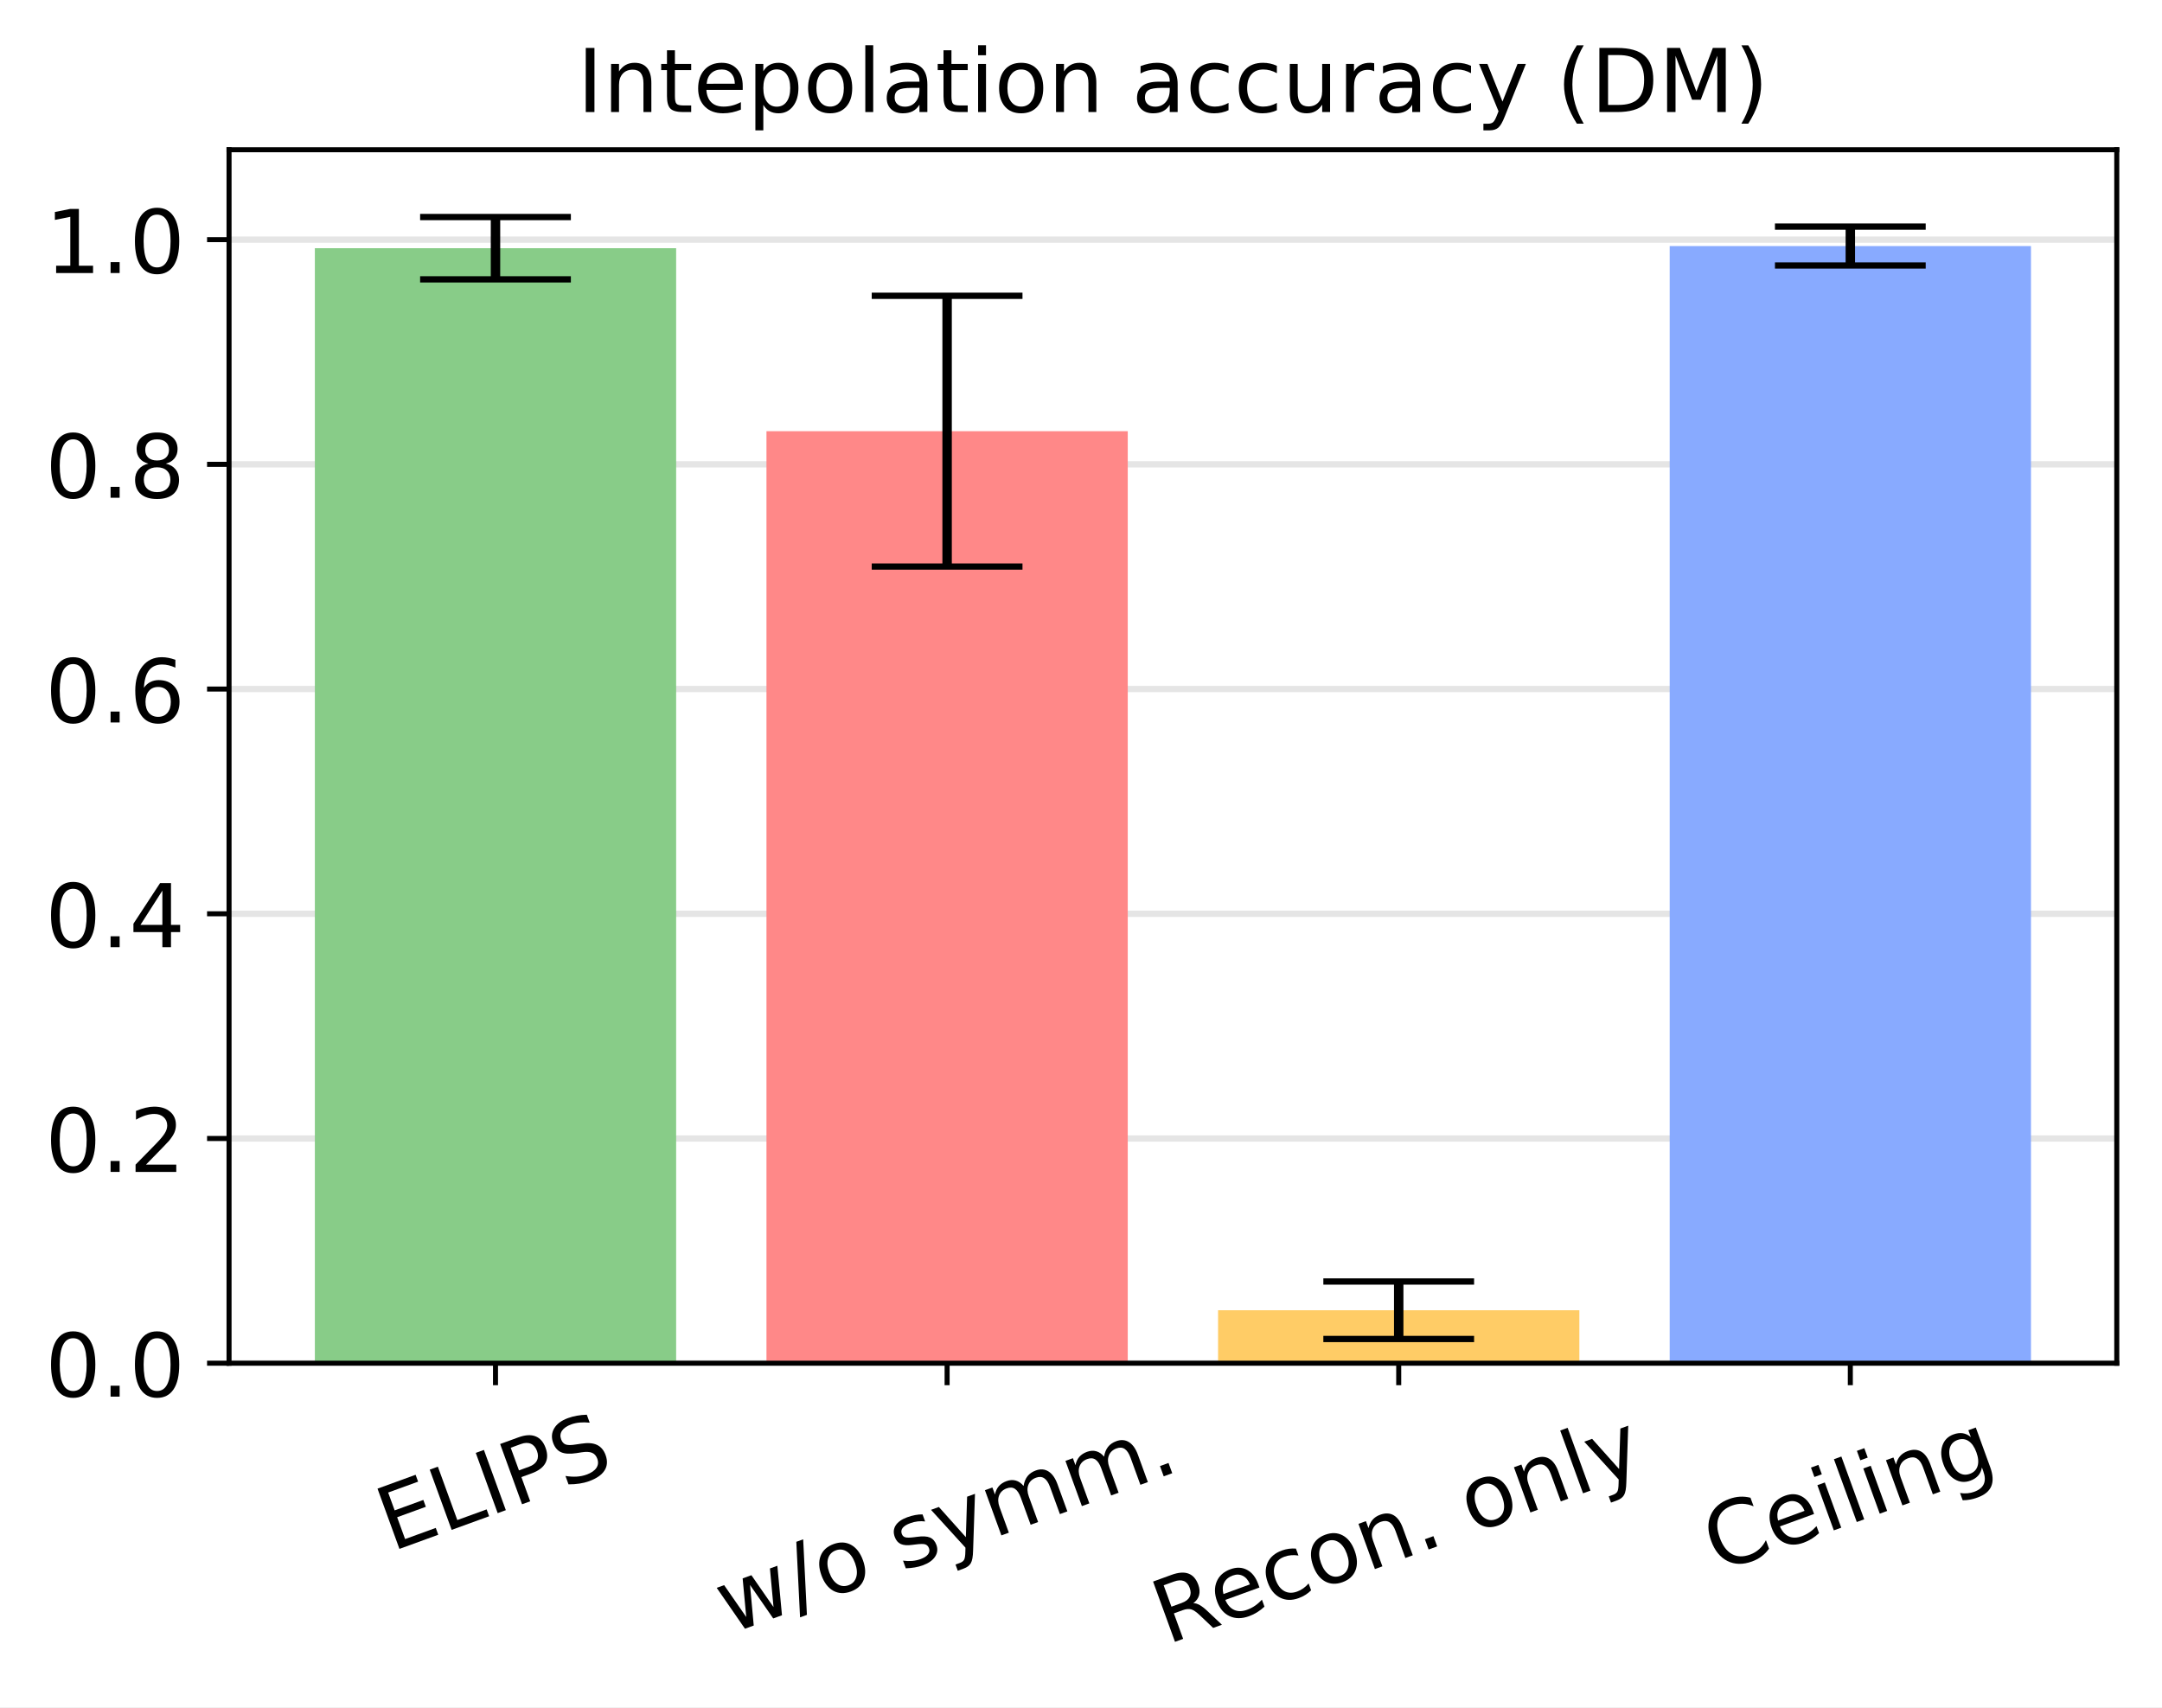
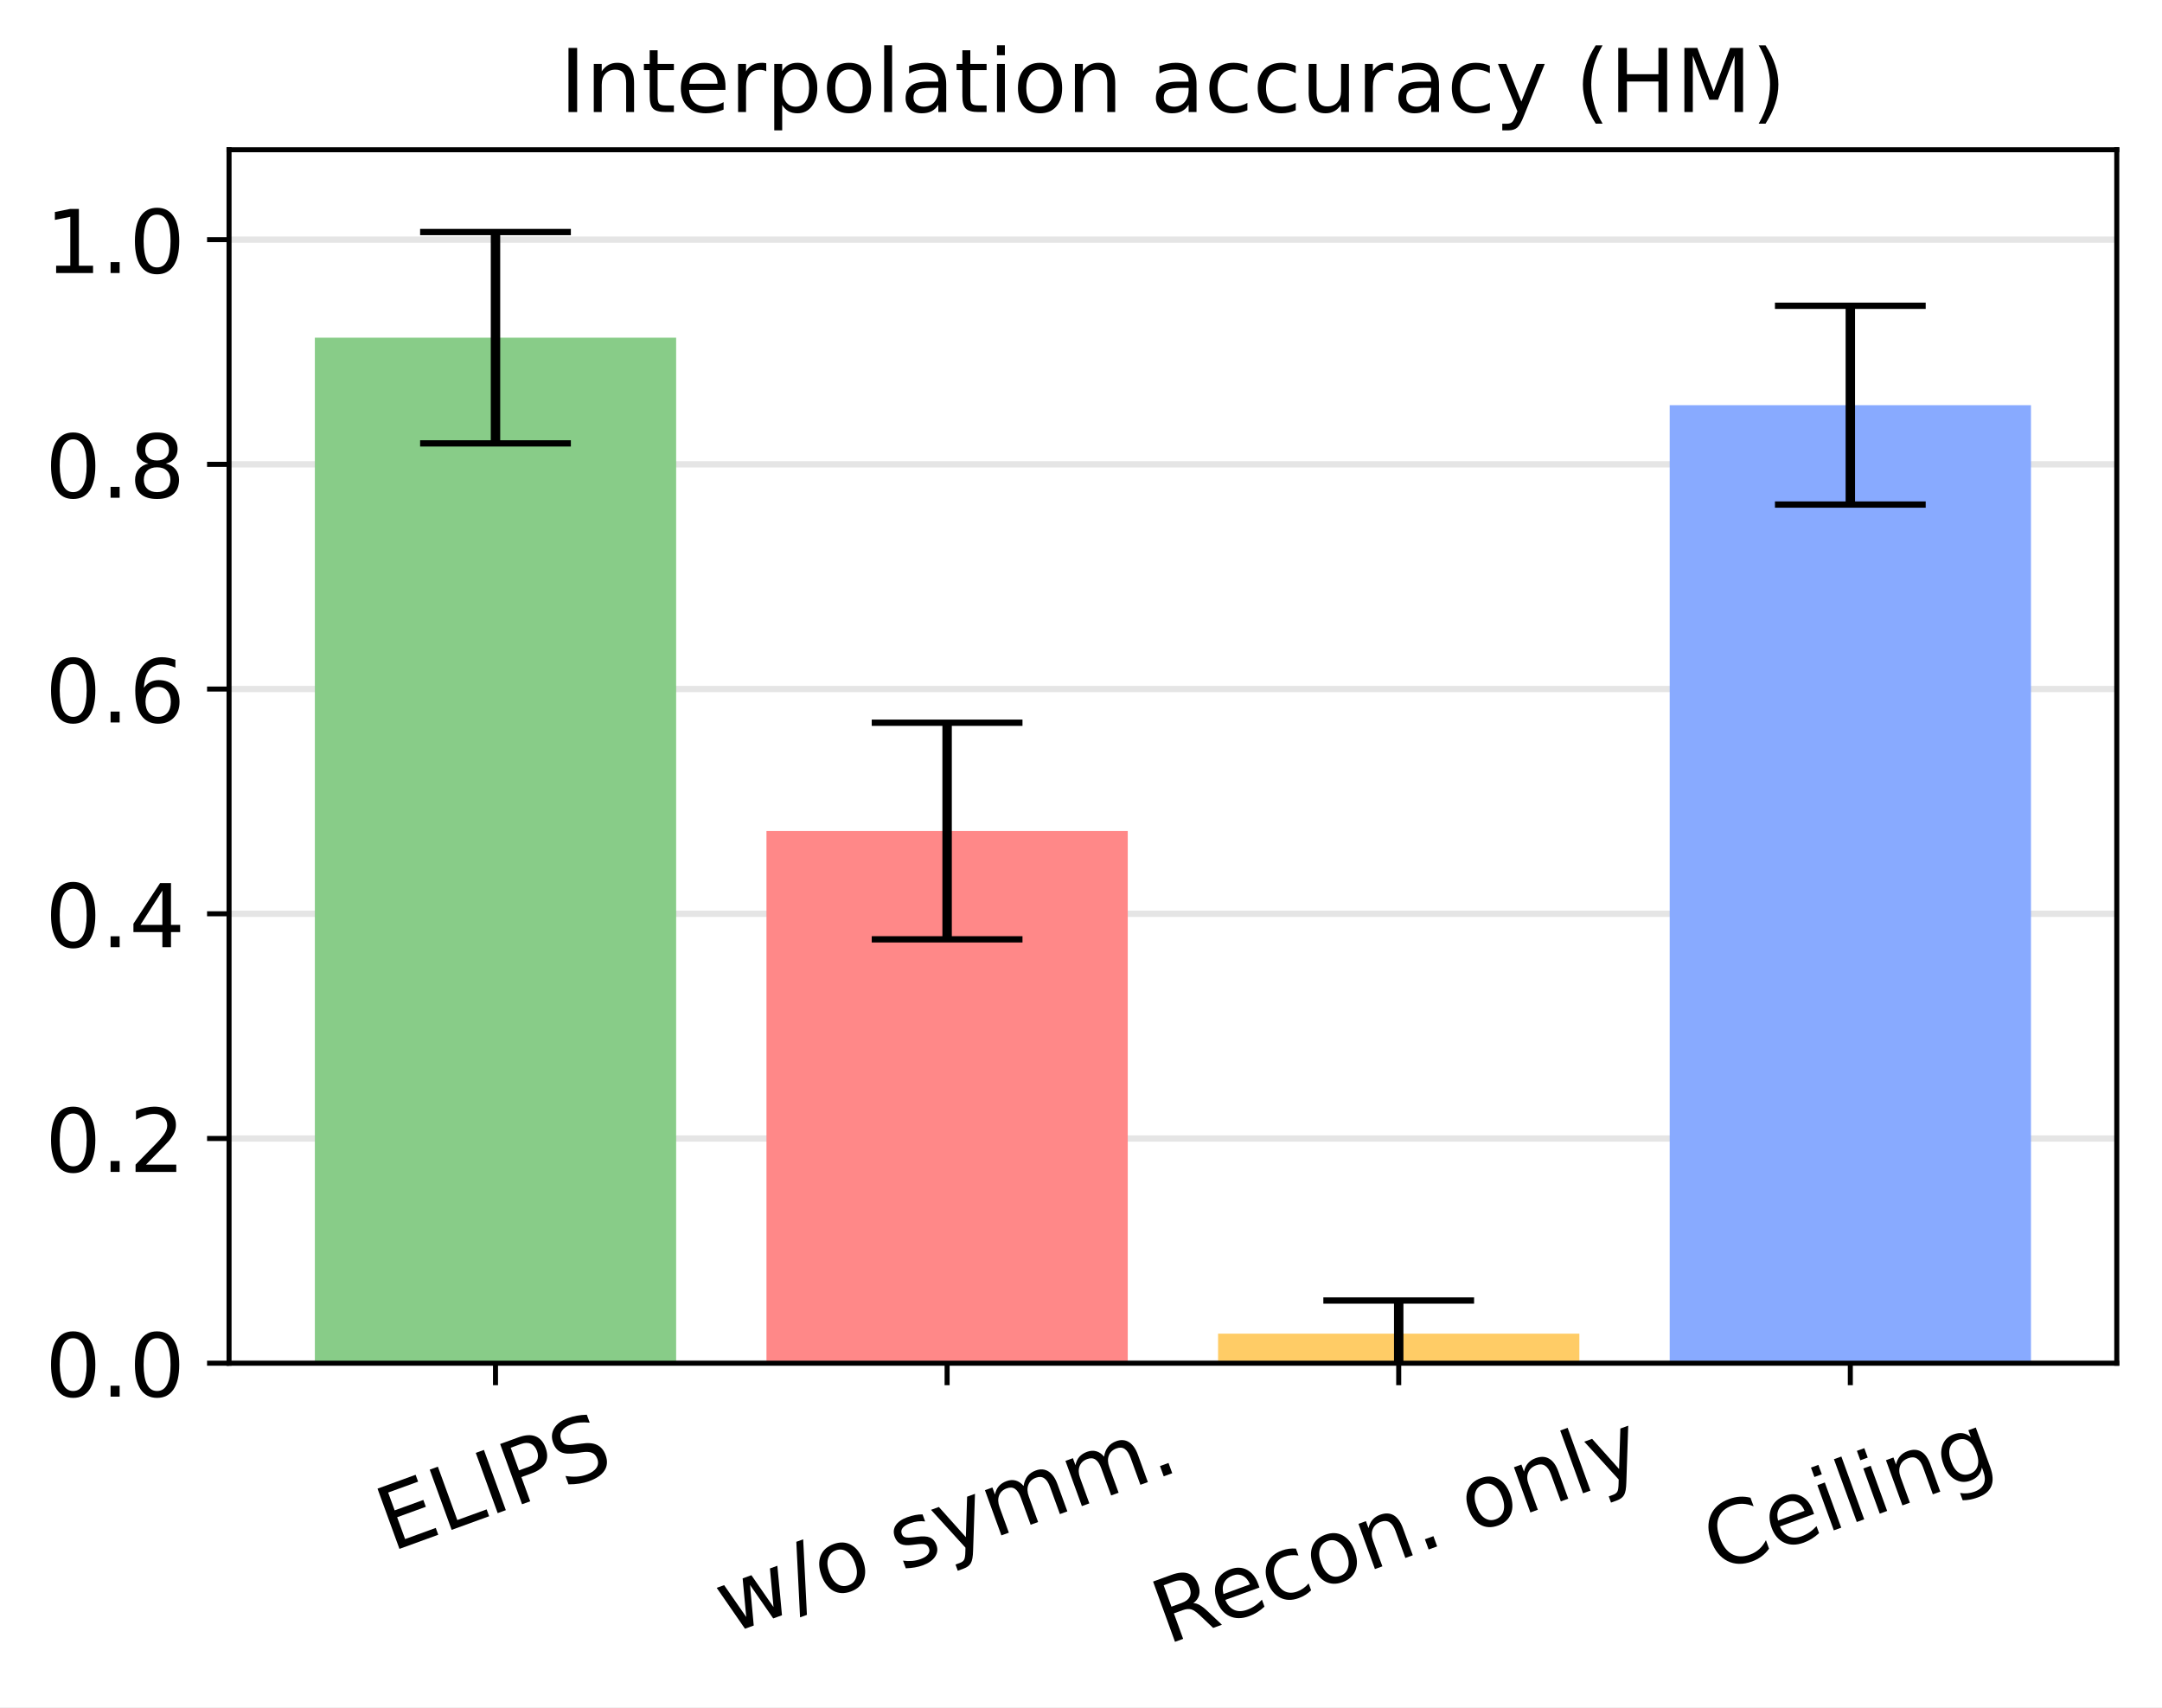
<svg xmlns="http://www.w3.org/2000/svg" xmlns:xlink="http://www.w3.org/1999/xlink" width="344.194pt" height="271.783pt" viewBox="0 0 344.194 271.783" version="1.1">
  <defs>
    <style type="text/css">*{stroke-linejoin: round; stroke-linecap: butt}</style>
  </defs>
  <g id="figure_1">
    <g id="patch_1">
      <path d="M 0 271.783  L 344.194 271.783  L 344.194 0  L 0 0  z " style="fill: #ffffff" />
    </g>
    <g id="axes_1">
      <g id="patch_2">
        <path d="M 36.464 217.024  L 336.994 217.024  L 336.994 23.838  L 36.464 23.838  z " style="fill: #ffffff" />
      </g>
      <g id="matplotlib.axis_1">
        <g id="xtick_1">
          <g id="line2d_1">
            <defs>
-               <path id="m308dafdec1" d="M 0 0  L 0 3.5  " style="stroke: #000000; stroke-width: 0.8" />
+               <path id="medf72b5a16" d="M 0 0  L 0 3.5  " style="stroke: #000000; stroke-width: 0.8" />
            </defs>
            <g>
-               <use xlink:href="#m308dafdec1" x="78.884" y="217.024" style="stroke: #000000; stroke-width: 0.8" />
+               <use xlink:href="#medf72b5a16" x="78.884" y="217.024" style="stroke: #000000; stroke-width: 0.8" />
            </g>
          </g>
          <g id="text_1">
            <g transform="translate(62.30087 247.0531) rotate(-20) scale(0.14 -0.14)">
              <defs>
                <path id="DejaVuSans-45" d="M 628 4666  L 3578 4666  L 3578 4134  L 1259 4134  L 1259 2753  L 3481 2753  L 3481 2222  L 1259 2222  L 1259 531  L 3634 531  L 3634 0  L 628 0  L 628 4666  z " transform="scale(0.015625)" />
                <path id="DejaVuSans-4c" d="M 628 4666  L 1259 4666  L 1259 531  L 3531 531  L 3531 0  L 628 0  L 628 4666  z " transform="scale(0.015625)" />
                <path id="DejaVuSans-49" d="M 628 4666  L 1259 4666  L 1259 0  L 628 0  L 628 4666  z " transform="scale(0.015625)" />
                <path id="DejaVuSans-50" d="M 1259 4147  L 1259 2394  L 2053 2394  Q 2494 2394 2734 2622  Q 2975 2850 2975 3272  Q 2975 3691 2734 3919  Q 2494 4147 2053 4147  L 1259 4147  z M 628 4666  L 2053 4666  Q 2838 4666 3239 4311  Q 3641 3956 3641 3272  Q 3641 2581 3239 2228  Q 2838 1875 2053 1875  L 1259 1875  L 1259 0  L 628 0  L 628 4666  z " transform="scale(0.015625)" />
                <path id="DejaVuSans-53" d="M 3425 4513  L 3425 3897  Q 3066 4069 2747 4153  Q 2428 4238 2131 4238  Q 1616 4238 1336 4038  Q 1056 3838 1056 3469  Q 1056 3159 1242 3001  Q 1428 2844 1947 2747  L 2328 2669  Q 3034 2534 3370 2195  Q 3706 1856 3706 1288  Q 3706 609 3251 259  Q 2797 -91 1919 -91  Q 1588 -91 1214 -16  Q 841 59 441 206  L 441 856  Q 825 641 1194 531  Q 1563 422 1919 422  Q 2459 422 2753 634  Q 3047 847 3047 1241  Q 3047 1584 2836 1778  Q 2625 1972 2144 2069  L 1759 2144  Q 1053 2284 737 2584  Q 422 2884 422 3419  Q 422 4038 858 4394  Q 1294 4750 2059 4750  Q 2388 4750 2728 4690  Q 3069 4631 3425 4513  z " transform="scale(0.015625)" />
              </defs>
              <use xlink:href="#DejaVuSans-45" />
              <use xlink:href="#DejaVuSans-4c" x="63.184" />
              <use xlink:href="#DejaVuSans-49" x="118.896" />
              <use xlink:href="#DejaVuSans-50" x="148.389" />
              <use xlink:href="#DejaVuSans-53" x="208.691" />
            </g>
          </g>
        </g>
        <g id="xtick_2">
          <g id="line2d_2">
            <g>
-               <use xlink:href="#m308dafdec1" x="150.781" y="217.024" style="stroke: #000000; stroke-width: 0.8" />
+               <use xlink:href="#medf72b5a16" x="150.781" y="217.024" style="stroke: #000000; stroke-width: 0.8" />
            </g>
          </g>
          <g id="text_2">
            <g transform="translate(116.1665 260.179) rotate(-20) scale(0.14 -0.14)">
              <defs>
                <path id="DejaVuSans-77" d="M 269 3500  L 844 3500  L 1563 769  L 2278 3500  L 2956 3500  L 3675 769  L 4391 3500  L 4966 3500  L 4050 0  L 3372 0  L 2619 2869  L 1863 0  L 1184 0  L 269 3500  z " transform="scale(0.015625)" />
                <path id="DejaVuSans-2f" d="M 1625 4666  L 2156 4666  L 531 -594  L 0 -594  L 1625 4666  z " transform="scale(0.015625)" />
                <path id="DejaVuSans-6f" d="M 1959 3097  Q 1497 3097 1228 2736  Q 959 2375 959 1747  Q 959 1119 1226 758  Q 1494 397 1959 397  Q 2419 397 2687 759  Q 2956 1122 2956 1747  Q 2956 2369 2687 2733  Q 2419 3097 1959 3097  z M 1959 3584  Q 2709 3584 3137 3096  Q 3566 2609 3566 1747  Q 3566 888 3137 398  Q 2709 -91 1959 -91  Q 1206 -91 779 398  Q 353 888 353 1747  Q 353 2609 779 3096  Q 1206 3584 1959 3584  z " transform="scale(0.015625)" />
                <path id="DejaVuSans-20" transform="scale(0.015625)" />
                <path id="DejaVuSans-73" d="M 2834 3397  L 2834 2853  Q 2591 2978 2328 3040  Q 2066 3103 1784 3103  Q 1356 3103 1142 2972  Q 928 2841 928 2578  Q 928 2378 1081 2264  Q 1234 2150 1697 2047  L 1894 2003  Q 2506 1872 2764 1633  Q 3022 1394 3022 966  Q 3022 478 2636 193  Q 2250 -91 1575 -91  Q 1294 -91 989 -36  Q 684 19 347 128  L 347 722  Q 666 556 975 473  Q 1284 391 1588 391  Q 1994 391 2212 530  Q 2431 669 2431 922  Q 2431 1156 2273 1281  Q 2116 1406 1581 1522  L 1381 1569  Q 847 1681 609 1914  Q 372 2147 372 2553  Q 372 3047 722 3315  Q 1072 3584 1716 3584  Q 2034 3584 2315 3537  Q 2597 3491 2834 3397  z " transform="scale(0.015625)" />
                <path id="DejaVuSans-79" d="M 2059 -325  Q 1816 -950 1584 -1140  Q 1353 -1331 966 -1331  L 506 -1331  L 506 -850  L 844 -850  Q 1081 -850 1212 -737  Q 1344 -625 1503 -206  L 1606 56  L 191 3500  L 800 3500  L 1894 763  L 2988 3500  L 3597 3500  L 2059 -325  z " transform="scale(0.015625)" />
                <path id="DejaVuSans-6d" d="M 3328 2828  Q 3544 3216 3844 3400  Q 4144 3584 4550 3584  Q 5097 3584 5394 3201  Q 5691 2819 5691 2113  L 5691 0  L 5113 0  L 5113 2094  Q 5113 2597 4934 2840  Q 4756 3084 4391 3084  Q 3944 3084 3684 2787  Q 3425 2491 3425 1978  L 3425 0  L 2847 0  L 2847 2094  Q 2847 2600 2669 2842  Q 2491 3084 2119 3084  Q 1678 3084 1418 2786  Q 1159 2488 1159 1978  L 1159 0  L 581 0  L 581 3500  L 1159 3500  L 1159 2956  Q 1356 3278 1631 3431  Q 1906 3584 2284 3584  Q 2666 3584 2933 3390  Q 3200 3197 3328 2828  z " transform="scale(0.015625)" />
                <path id="DejaVuSans-2e" d="M 684 794  L 1344 794  L 1344 0  L 684 0  L 684 794  z " transform="scale(0.015625)" />
              </defs>
              <use xlink:href="#DejaVuSans-77" />
              <use xlink:href="#DejaVuSans-2f" x="81.787" />
              <use xlink:href="#DejaVuSans-6f" x="115.479" />
              <use xlink:href="#DejaVuSans-20" x="176.66" />
              <use xlink:href="#DejaVuSans-73" x="208.447" />
              <use xlink:href="#DejaVuSans-79" x="260.547" />
              <use xlink:href="#DejaVuSans-6d" x="319.727" />
              <use xlink:href="#DejaVuSans-6d" x="417.139" />
              <use xlink:href="#DejaVuSans-2e" x="514.551" />
            </g>
          </g>
        </g>
        <g id="xtick_3">
          <g id="line2d_3">
            <g>
-               <use xlink:href="#m308dafdec1" x="222.678" y="217.024" style="stroke: #000000; stroke-width: 0.8" />
+               <use xlink:href="#medf72b5a16" x="222.678" y="217.024" style="stroke: #000000; stroke-width: 0.8" />
            </g>
          </g>
          <g id="text_3">
            <g transform="translate(185.7716 261.8474) rotate(-20) scale(0.14 -0.14)">
              <defs>
                <path id="DejaVuSans-52" d="M 2841 2188  Q 3044 2119 3236 1894  Q 3428 1669 3622 1275  L 4263 0  L 3584 0  L 2988 1197  Q 2756 1666 2539 1819  Q 2322 1972 1947 1972  L 1259 1972  L 1259 0  L 628 0  L 628 4666  L 2053 4666  Q 2853 4666 3247 4331  Q 3641 3997 3641 3322  Q 3641 2881 3436 2590  Q 3231 2300 2841 2188  z M 1259 4147  L 1259 2491  L 2053 2491  Q 2509 2491 2742 2702  Q 2975 2913 2975 3322  Q 2975 3731 2742 3939  Q 2509 4147 2053 4147  L 1259 4147  z " transform="scale(0.015625)" />
                <path id="DejaVuSans-65" d="M 3597 1894  L 3597 1613  L 953 1613  Q 991 1019 1311 708  Q 1631 397 2203 397  Q 2534 397 2845 478  Q 3156 559 3463 722  L 3463 178  Q 3153 47 2828 -22  Q 2503 -91 2169 -91  Q 1331 -91 842 396  Q 353 884 353 1716  Q 353 2575 817 3079  Q 1281 3584 2069 3584  Q 2775 3584 3186 3129  Q 3597 2675 3597 1894  z M 3022 2063  Q 3016 2534 2758 2815  Q 2500 3097 2075 3097  Q 1594 3097 1305 2825  Q 1016 2553 972 2059  L 3022 2063  z " transform="scale(0.015625)" />
                <path id="DejaVuSans-63" d="M 3122 3366  L 3122 2828  Q 2878 2963 2633 3030  Q 2388 3097 2138 3097  Q 1578 3097 1268 2742  Q 959 2388 959 1747  Q 959 1106 1268 751  Q 1578 397 2138 397  Q 2388 397 2633 464  Q 2878 531 3122 666  L 3122 134  Q 2881 22 2623 -34  Q 2366 -91 2075 -91  Q 1284 -91 818 406  Q 353 903 353 1747  Q 353 2603 823 3093  Q 1294 3584 2113 3584  Q 2378 3584 2631 3529  Q 2884 3475 3122 3366  z " transform="scale(0.015625)" />
                <path id="DejaVuSans-6e" d="M 3513 2113  L 3513 0  L 2938 0  L 2938 2094  Q 2938 2591 2744 2837  Q 2550 3084 2163 3084  Q 1697 3084 1428 2787  Q 1159 2491 1159 1978  L 1159 0  L 581 0  L 581 3500  L 1159 3500  L 1159 2956  Q 1366 3272 1645 3428  Q 1925 3584 2291 3584  Q 2894 3584 3203 3211  Q 3513 2838 3513 2113  z " transform="scale(0.015625)" />
                <path id="DejaVuSans-6c" d="M 603 4863  L 1178 4863  L 1178 0  L 603 0  L 603 4863  z " transform="scale(0.015625)" />
              </defs>
              <use xlink:href="#DejaVuSans-52" />
              <use xlink:href="#DejaVuSans-65" x="64.982" />
              <use xlink:href="#DejaVuSans-63" x="126.506" />
              <use xlink:href="#DejaVuSans-6f" x="181.486" />
              <use xlink:href="#DejaVuSans-6e" x="242.668" />
              <use xlink:href="#DejaVuSans-2e" x="306.047" />
              <use xlink:href="#DejaVuSans-20" x="337.834" />
              <use xlink:href="#DejaVuSans-6f" x="369.621" />
              <use xlink:href="#DejaVuSans-6e" x="430.803" />
              <use xlink:href="#DejaVuSans-6c" x="494.182" />
              <use xlink:href="#DejaVuSans-79" x="521.965" />
            </g>
          </g>
        </g>
        <g id="xtick_4">
          <g id="line2d_4">
            <g>
-               <use xlink:href="#m308dafdec1" x="294.575" y="217.024" style="stroke: #000000; stroke-width: 0.8" />
+               <use xlink:href="#medf72b5a16" x="294.575" y="217.024" style="stroke: #000000; stroke-width: 0.8" />
            </g>
          </g>
          <g id="text_4">
            <g transform="translate(273.4289 250.375) rotate(-20) scale(0.14 -0.14)">
              <defs>
                <path id="DejaVuSans-43" d="M 4122 4306  L 4122 3641  Q 3803 3938 3442 4084  Q 3081 4231 2675 4231  Q 1875 4231 1450 3742  Q 1025 3253 1025 2328  Q 1025 1406 1450 917  Q 1875 428 2675 428  Q 3081 428 3442 575  Q 3803 722 4122 1019  L 4122 359  Q 3791 134 3420 21  Q 3050 -91 2638 -91  Q 1578 -91 968 557  Q 359 1206 359 2328  Q 359 3453 968 4101  Q 1578 4750 2638 4750  Q 3056 4750 3426 4639  Q 3797 4528 4122 4306  z " transform="scale(0.015625)" />
                <path id="DejaVuSans-69" d="M 603 3500  L 1178 3500  L 1178 0  L 603 0  L 603 3500  z M 603 4863  L 1178 4863  L 1178 4134  L 603 4134  L 603 4863  z " transform="scale(0.015625)" />
                <path id="DejaVuSans-67" d="M 2906 1791  Q 2906 2416 2648 2759  Q 2391 3103 1925 3103  Q 1463 3103 1205 2759  Q 947 2416 947 1791  Q 947 1169 1205 825  Q 1463 481 1925 481  Q 2391 481 2648 825  Q 2906 1169 2906 1791  z M 3481 434  Q 3481 -459 3084 -895  Q 2688 -1331 1869 -1331  Q 1566 -1331 1297 -1286  Q 1028 -1241 775 -1147  L 775 -588  Q 1028 -725 1275 -790  Q 1522 -856 1778 -856  Q 2344 -856 2625 -561  Q 2906 -266 2906 331  L 2906 616  Q 2728 306 2450 153  Q 2172 0 1784 0  Q 1141 0 747 490  Q 353 981 353 1791  Q 353 2603 747 3093  Q 1141 3584 1784 3584  Q 2172 3584 2450 3431  Q 2728 3278 2906 2969  L 2906 3500  L 3481 3500  L 3481 434  z " transform="scale(0.015625)" />
              </defs>
              <use xlink:href="#DejaVuSans-43" />
              <use xlink:href="#DejaVuSans-65" x="69.824" />
              <use xlink:href="#DejaVuSans-69" x="131.348" />
              <use xlink:href="#DejaVuSans-6c" x="159.131" />
              <use xlink:href="#DejaVuSans-69" x="186.914" />
              <use xlink:href="#DejaVuSans-6e" x="214.697" />
              <use xlink:href="#DejaVuSans-67" x="278.076" />
            </g>
          </g>
        </g>
      </g>
      <g id="matplotlib.axis_2">
        <g id="ytick_1">
          <g id="line2d_5">
-             <path d="M 36.464 217.024  L 336.994 217.024  " clip-path="url(#pf27ba18ff9)" style="fill: none; stroke: #d3d3d3; stroke-opacity: 0.6; stroke-linecap: square" />
+             <path d="M 36.464 217.024  L 336.994 217.024  " clip-path="url(#p4cffa50c90)" style="fill: none; stroke: #d3d3d3; stroke-opacity: 0.6; stroke-linecap: square" />
          </g>
          <g id="line2d_6">
            <defs>
-               <path id="m15e9e25880" d="M 0 0  L -3.5 0  " style="stroke: #000000; stroke-width: 0.8" />
+               <path id="m1ef419ec8e" d="M 0 0  L -3.5 0  " style="stroke: #000000; stroke-width: 0.8" />
            </defs>
            <g>
-               <use xlink:href="#m15e9e25880" x="36.464" y="217.024" style="stroke: #000000; stroke-width: 0.8" />
+               <use xlink:href="#m1ef419ec8e" x="36.464" y="217.024" style="stroke: #000000; stroke-width: 0.8" />
            </g>
          </g>
          <g id="text_5">
            <g transform="translate(7.2 222.3426) scale(0.14 -0.14)">
              <defs>
                <path id="DejaVuSans-30" d="M 2034 4250  Q 1547 4250 1301 3770  Q 1056 3291 1056 2328  Q 1056 1369 1301 889  Q 1547 409 2034 409  Q 2525 409 2770 889  Q 3016 1369 3016 2328  Q 3016 3291 2770 3770  Q 2525 4250 2034 4250  z M 2034 4750  Q 2819 4750 3233 4129  Q 3647 3509 3647 2328  Q 3647 1150 3233 529  Q 2819 -91 2034 -91  Q 1250 -91 836 529  Q 422 1150 422 2328  Q 422 3509 836 4129  Q 1250 4750 2034 4750  z " transform="scale(0.015625)" />
              </defs>
              <use xlink:href="#DejaVuSans-30" />
              <use xlink:href="#DejaVuSans-2e" x="63.623" />
              <use xlink:href="#DejaVuSans-30" x="95.41" />
            </g>
          </g>
        </g>
        <g id="ytick_2">
          <g id="line2d_7">
-             <path d="M 36.464 181.249  L 336.994 181.249  " clip-path="url(#pf27ba18ff9)" style="fill: none; stroke: #d3d3d3; stroke-opacity: 0.6; stroke-linecap: square" />
+             <path d="M 36.464 181.249  L 336.994 181.249  " clip-path="url(#p4cffa50c90)" style="fill: none; stroke: #d3d3d3; stroke-opacity: 0.6; stroke-linecap: square" />
          </g>
          <g id="line2d_8">
            <g>
-               <use xlink:href="#m15e9e25880" x="36.464" y="181.249" style="stroke: #000000; stroke-width: 0.8" />
+               <use xlink:href="#m1ef419ec8e" x="36.464" y="181.249" style="stroke: #000000; stroke-width: 0.8" />
            </g>
          </g>
          <g id="text_6">
            <g transform="translate(7.2 186.5675) scale(0.14 -0.14)">
              <defs>
                <path id="DejaVuSans-32" d="M 1228 531  L 3431 531  L 3431 0  L 469 0  L 469 531  Q 828 903 1448 1529  Q 2069 2156 2228 2338  Q 2531 2678 2651 2914  Q 2772 3150 2772 3378  Q 2772 3750 2511 3984  Q 2250 4219 1831 4219  Q 1534 4219 1204 4116  Q 875 4013 500 3803  L 500 4441  Q 881 4594 1212 4672  Q 1544 4750 1819 4750  Q 2544 4750 2975 4387  Q 3406 4025 3406 3419  Q 3406 3131 3298 2873  Q 3191 2616 2906 2266  Q 2828 2175 2409 1742  Q 1991 1309 1228 531  z " transform="scale(0.015625)" />
              </defs>
              <use xlink:href="#DejaVuSans-30" />
              <use xlink:href="#DejaVuSans-2e" x="63.623" />
              <use xlink:href="#DejaVuSans-32" x="95.41" />
            </g>
          </g>
        </g>
        <g id="ytick_3">
          <g id="line2d_9">
-             <path d="M 36.464 145.473  L 336.994 145.473  " clip-path="url(#pf27ba18ff9)" style="fill: none; stroke: #d3d3d3; stroke-opacity: 0.6; stroke-linecap: square" />
+             <path d="M 36.464 145.473  L 336.994 145.473  " clip-path="url(#p4cffa50c90)" style="fill: none; stroke: #d3d3d3; stroke-opacity: 0.6; stroke-linecap: square" />
          </g>
          <g id="line2d_10">
            <g>
-               <use xlink:href="#m15e9e25880" x="36.464" y="145.473" style="stroke: #000000; stroke-width: 0.8" />
+               <use xlink:href="#m1ef419ec8e" x="36.464" y="145.473" style="stroke: #000000; stroke-width: 0.8" />
            </g>
          </g>
          <g id="text_7">
            <g transform="translate(7.2 150.7923) scale(0.14 -0.14)">
              <defs>
                <path id="DejaVuSans-34" d="M 2419 4116  L 825 1625  L 2419 1625  L 2419 4116  z M 2253 4666  L 3047 4666  L 3047 1625  L 3713 1625  L 3713 1100  L 3047 1100  L 3047 0  L 2419 0  L 2419 1100  L 313 1100  L 313 1709  L 2253 4666  z " transform="scale(0.015625)" />
              </defs>
              <use xlink:href="#DejaVuSans-30" />
              <use xlink:href="#DejaVuSans-2e" x="63.623" />
              <use xlink:href="#DejaVuSans-34" x="95.41" />
            </g>
          </g>
        </g>
        <g id="ytick_4">
          <g id="line2d_11">
-             <path d="M 36.464 109.698  L 336.994 109.698  " clip-path="url(#pf27ba18ff9)" style="fill: none; stroke: #d3d3d3; stroke-opacity: 0.6; stroke-linecap: square" />
+             <path d="M 36.464 109.698  L 336.994 109.698  " clip-path="url(#p4cffa50c90)" style="fill: none; stroke: #d3d3d3; stroke-opacity: 0.6; stroke-linecap: square" />
          </g>
          <g id="line2d_12">
            <g>
-               <use xlink:href="#m15e9e25880" x="36.464" y="109.698" style="stroke: #000000; stroke-width: 0.8" />
+               <use xlink:href="#m1ef419ec8e" x="36.464" y="109.698" style="stroke: #000000; stroke-width: 0.8" />
            </g>
          </g>
          <g id="text_8">
            <g transform="translate(7.2 115.0171) scale(0.14 -0.14)">
              <defs>
                <path id="DejaVuSans-36" d="M 2113 2584  Q 1688 2584 1439 2293  Q 1191 2003 1191 1497  Q 1191 994 1439 701  Q 1688 409 2113 409  Q 2538 409 2786 701  Q 3034 994 3034 1497  Q 3034 2003 2786 2293  Q 2538 2584 2113 2584  z M 3366 4563  L 3366 3988  Q 3128 4100 2886 4159  Q 2644 4219 2406 4219  Q 1781 4219 1451 3797  Q 1122 3375 1075 2522  Q 1259 2794 1537 2939  Q 1816 3084 2150 3084  Q 2853 3084 3261 2657  Q 3669 2231 3669 1497  Q 3669 778 3244 343  Q 2819 -91 2113 -91  Q 1303 -91 875 529  Q 447 1150 447 2328  Q 447 3434 972 4092  Q 1497 4750 2381 4750  Q 2619 4750 2861 4703  Q 3103 4656 3366 4563  z " transform="scale(0.015625)" />
              </defs>
              <use xlink:href="#DejaVuSans-30" />
              <use xlink:href="#DejaVuSans-2e" x="63.623" />
              <use xlink:href="#DejaVuSans-36" x="95.41" />
            </g>
          </g>
        </g>
        <g id="ytick_5">
          <g id="line2d_13">
-             <path d="M 36.464 73.923  L 336.994 73.923  " clip-path="url(#pf27ba18ff9)" style="fill: none; stroke: #d3d3d3; stroke-opacity: 0.6; stroke-linecap: square" />
+             <path d="M 36.464 73.923  L 336.994 73.923  " clip-path="url(#p4cffa50c90)" style="fill: none; stroke: #d3d3d3; stroke-opacity: 0.6; stroke-linecap: square" />
          </g>
          <g id="line2d_14">
            <g>
-               <use xlink:href="#m15e9e25880" x="36.464" y="73.923" style="stroke: #000000; stroke-width: 0.8" />
+               <use xlink:href="#m1ef419ec8e" x="36.464" y="73.923" style="stroke: #000000; stroke-width: 0.8" />
            </g>
          </g>
          <g id="text_9">
            <g transform="translate(7.2 79.24195) scale(0.14 -0.14)">
              <defs>
                <path id="DejaVuSans-38" d="M 2034 2216  Q 1584 2216 1326 1975  Q 1069 1734 1069 1313  Q 1069 891 1326 650  Q 1584 409 2034 409  Q 2484 409 2743 651  Q 3003 894 3003 1313  Q 3003 1734 2745 1975  Q 2488 2216 2034 2216  z M 1403 2484  Q 997 2584 770 2862  Q 544 3141 544 3541  Q 544 4100 942 4425  Q 1341 4750 2034 4750  Q 2731 4750 3128 4425  Q 3525 4100 3525 3541  Q 3525 3141 3298 2862  Q 3072 2584 2669 2484  Q 3125 2378 3379 2068  Q 3634 1759 3634 1313  Q 3634 634 3220 271  Q 2806 -91 2034 -91  Q 1263 -91 848 271  Q 434 634 434 1313  Q 434 1759 690 2068  Q 947 2378 1403 2484  z M 1172 3481  Q 1172 3119 1398 2916  Q 1625 2713 2034 2713  Q 2441 2713 2670 2916  Q 2900 3119 2900 3481  Q 2900 3844 2670 4047  Q 2441 4250 2034 4250  Q 1625 4250 1398 4047  Q 1172 3844 1172 3481  z " transform="scale(0.015625)" />
              </defs>
              <use xlink:href="#DejaVuSans-30" />
              <use xlink:href="#DejaVuSans-2e" x="63.623" />
              <use xlink:href="#DejaVuSans-38" x="95.41" />
            </g>
          </g>
        </g>
        <g id="ytick_6">
          <g id="line2d_15">
-             <path d="M 36.464 38.148  L 336.994 38.148  " clip-path="url(#pf27ba18ff9)" style="fill: none; stroke: #d3d3d3; stroke-opacity: 0.6; stroke-linecap: square" />
+             <path d="M 36.464 38.148  L 336.994 38.148  " clip-path="url(#p4cffa50c90)" style="fill: none; stroke: #d3d3d3; stroke-opacity: 0.6; stroke-linecap: square" />
          </g>
          <g id="line2d_16">
            <g>
-               <use xlink:href="#m15e9e25880" x="36.464" y="38.148" style="stroke: #000000; stroke-width: 0.8" />
+               <use xlink:href="#m1ef419ec8e" x="36.464" y="38.148" style="stroke: #000000; stroke-width: 0.8" />
            </g>
          </g>
          <g id="text_10">
            <g transform="translate(7.2 43.46679) scale(0.14 -0.14)">
              <defs>
                <path id="DejaVuSans-31" d="M 794 531  L 1825 531  L 1825 4091  L 703 3866  L 703 4441  L 1819 4666  L 2450 4666  L 2450 531  L 3481 531  L 3481 0  L 794 0  L 794 531  z " transform="scale(0.015625)" />
              </defs>
              <use xlink:href="#DejaVuSans-31" />
              <use xlink:href="#DejaVuSans-2e" x="63.623" />
              <use xlink:href="#DejaVuSans-30" x="95.41" />
            </g>
          </g>
        </g>
      </g>
      <g id="patch_3">
-         <path d="M 50.125 217.024  L 107.643 217.024  L 107.643 39.511  L 50.125 39.511  z " clip-path="url(#pf27ba18ff9)" style="fill: #88cc88" />
+         <path d="M 50.125 217.024  L 107.643 217.024  L 107.643 53.762  L 50.125 53.762  z " clip-path="url(#p4cffa50c90)" style="fill: #88cc88" />
      </g>
      <g id="patch_4">
-         <path d="M 122.022 217.024  L 179.54 217.024  L 179.54 68.642  L 122.022 68.642  z " clip-path="url(#pf27ba18ff9)" style="fill: #ff8888" />
+         <path d="M 122.022 217.024  L 179.54 217.024  L 179.54 132.3  L 122.022 132.3  z " clip-path="url(#p4cffa50c90)" style="fill: #ff8888" />
      </g>
      <g id="patch_5">
-         <path d="M 193.919 217.024  L 251.437 217.024  L 251.437 208.591  L 193.919 208.591  z " clip-path="url(#pf27ba18ff9)" style="fill: #ffcc66" />
+         <path d="M 193.919 217.024  L 251.437 217.024  L 251.437 212.317  L 193.919 212.317  z " clip-path="url(#p4cffa50c90)" style="fill: #ffcc66" />
      </g>
      <g id="patch_6">
-         <path d="M 265.816 217.024  L 323.334 217.024  L 323.334 39.17  L 265.816 39.17  z " clip-path="url(#pf27ba18ff9)" style="fill: #88aaff" />
+         <path d="M 265.816 217.024  L 323.334 217.024  L 323.334 64.502  L 265.816 64.502  z " clip-path="url(#p4cffa50c90)" style="fill: #88aaff" />
      </g>
      <g id="LineCollection_1">
-         <path d="M 78.884 44.473  L 78.884 34.549  " clip-path="url(#pf27ba18ff9)" style="fill: none; stroke: #000000; stroke-width: 1.5" />
-         <path d="M 150.781 90.197  L 150.781 47.087  " clip-path="url(#pf27ba18ff9)" style="fill: none; stroke: #000000; stroke-width: 1.5" />
-         <path d="M 222.678 213.165  L 222.678 204.017  " clip-path="url(#pf27ba18ff9)" style="fill: none; stroke: #000000; stroke-width: 1.5" />
-         <path d="M 294.575 42.267  L 294.575 36.073  " clip-path="url(#pf27ba18ff9)" style="fill: none; stroke: #000000; stroke-width: 1.5" />
+         <path d="M 78.884 70.586  L 78.884 36.937  " clip-path="url(#p4cffa50c90)" style="fill: none; stroke: #000000; stroke-width: 1.5" />
+         <path d="M 150.781 149.543  L 150.781 115.058  " clip-path="url(#p4cffa50c90)" style="fill: none; stroke: #000000; stroke-width: 1.5" />
+         <path d="M 222.678 217.591  L 222.678 207.043  " clip-path="url(#p4cffa50c90)" style="fill: none; stroke: #000000; stroke-width: 1.5" />
+         <path d="M 294.575 80.323  L 294.575 48.681  " clip-path="url(#p4cffa50c90)" style="fill: none; stroke: #000000; stroke-width: 1.5" />
      </g>
      <g id="line2d_17">
        <defs>
-           <path id="m234521ecf8" d="M 12 0  L -12 -0  " style="stroke: #000000" />
+           <path id="m4a90d3e38f" d="M 12 0  L -12 -0  " style="stroke: #000000" />
        </defs>
-         <g clip-path="url(#pf27ba18ff9)">
-           <use xlink:href="#m234521ecf8" x="78.884" y="44.473" style="stroke: #000000" />
-           <use xlink:href="#m234521ecf8" x="150.781" y="90.197" style="stroke: #000000" />
-           <use xlink:href="#m234521ecf8" x="222.678" y="213.165" style="stroke: #000000" />
-           <use xlink:href="#m234521ecf8" x="294.575" y="42.267" style="stroke: #000000" />
+         <g clip-path="url(#p4cffa50c90)">
+           <use xlink:href="#m4a90d3e38f" x="78.884" y="70.586" style="stroke: #000000" />
+           <use xlink:href="#m4a90d3e38f" x="150.781" y="149.543" style="stroke: #000000" />
+           <use xlink:href="#m4a90d3e38f" x="222.678" y="217.591" style="stroke: #000000" />
+           <use xlink:href="#m4a90d3e38f" x="294.575" y="80.323" style="stroke: #000000" />
        </g>
      </g>
      <g id="line2d_18">
-         <g clip-path="url(#pf27ba18ff9)">
-           <use xlink:href="#m234521ecf8" x="78.884" y="34.549" style="stroke: #000000" />
-           <use xlink:href="#m234521ecf8" x="150.781" y="47.087" style="stroke: #000000" />
-           <use xlink:href="#m234521ecf8" x="222.678" y="204.017" style="stroke: #000000" />
-           <use xlink:href="#m234521ecf8" x="294.575" y="36.073" style="stroke: #000000" />
+         <g clip-path="url(#p4cffa50c90)">
+           <use xlink:href="#m4a90d3e38f" x="78.884" y="36.937" style="stroke: #000000" />
+           <use xlink:href="#m4a90d3e38f" x="150.781" y="115.058" style="stroke: #000000" />
+           <use xlink:href="#m4a90d3e38f" x="222.678" y="207.043" style="stroke: #000000" />
+           <use xlink:href="#m4a90d3e38f" x="294.575" y="48.681" style="stroke: #000000" />
        </g>
      </g>
      <g id="patch_7">
        <path d="M 36.464 217.024  L 36.464 23.838  " style="fill: none; stroke: #000000; stroke-width: 0.8; stroke-linejoin: miter; stroke-linecap: square" />
      </g>
      <g id="patch_8">
        <path d="M 336.994 217.024  L 336.994 23.838  " style="fill: none; stroke: #000000; stroke-width: 0.8; stroke-linejoin: miter; stroke-linecap: square" />
      </g>
      <g id="patch_9">
        <path d="M 36.464 217.024  L 336.994 217.024  " style="fill: none; stroke: #000000; stroke-width: 0.8; stroke-linejoin: miter; stroke-linecap: square" />
      </g>
      <g id="patch_10">
        <path d="M 36.464 23.838  L 336.994 23.838  " style="fill: none; stroke: #000000; stroke-width: 0.8; stroke-linejoin: miter; stroke-linecap: square" />
      </g>
      <g id="text_11">
-         <g transform="translate(91.88266 17.83781) scale(0.14 -0.14)">
+         <g transform="translate(89.13078 17.83781) scale(0.14 -0.14)">
          <defs>
            <path id="DejaVuSans-74" d="M 1172 4494  L 1172 3500  L 2356 3500  L 2356 3053  L 1172 3053  L 1172 1153  Q 1172 725 1289 603  Q 1406 481 1766 481  L 2356 481  L 2356 0  L 1766 0  Q 1100 0 847 248  Q 594 497 594 1153  L 594 3053  L 172 3053  L 172 3500  L 594 3500  L 594 4494  L 1172 4494  z " transform="scale(0.015625)" />
+             <path id="DejaVuSans-72" d="M 2631 2963  Q 2534 3019 2420 3045  Q 2306 3072 2169 3072  Q 1681 3072 1420 2755  Q 1159 2438 1159 1844  L 1159 0  L 581 0  L 581 3500  L 1159 3500  L 1159 2956  Q 1341 3275 1631 3429  Q 1922 3584 2338 3584  Q 2397 3584 2469 3576  Q 2541 3569 2628 3553  L 2631 2963  z " transform="scale(0.015625)" />
            <path id="DejaVuSans-70" d="M 1159 525  L 1159 -1331  L 581 -1331  L 581 3500  L 1159 3500  L 1159 2969  Q 1341 3281 1617 3432  Q 1894 3584 2278 3584  Q 2916 3584 3314 3078  Q 3713 2572 3713 1747  Q 3713 922 3314 415  Q 2916 -91 2278 -91  Q 1894 -91 1617 61  Q 1341 213 1159 525  z M 3116 1747  Q 3116 2381 2855 2742  Q 2594 3103 2138 3103  Q 1681 3103 1420 2742  Q 1159 2381 1159 1747  Q 1159 1113 1420 752  Q 1681 391 2138 391  Q 2594 391 2855 752  Q 3116 1113 3116 1747  z " transform="scale(0.015625)" />
            <path id="DejaVuSans-61" d="M 2194 1759  Q 1497 1759 1228 1600  Q 959 1441 959 1056  Q 959 750 1161 570  Q 1363 391 1709 391  Q 2188 391 2477 730  Q 2766 1069 2766 1631  L 2766 1759  L 2194 1759  z M 3341 1997  L 3341 0  L 2766 0  L 2766 531  Q 2569 213 2275 61  Q 1981 -91 1556 -91  Q 1019 -91 701 211  Q 384 513 384 1019  Q 384 1609 779 1909  Q 1175 2209 1959 2209  L 2766 2209  L 2766 2266  Q 2766 2663 2505 2880  Q 2244 3097 1772 3097  Q 1472 3097 1187 3025  Q 903 2953 641 2809  L 641 3341  Q 956 3463 1253 3523  Q 1550 3584 1831 3584  Q 2591 3584 2966 3190  Q 3341 2797 3341 1997  z " transform="scale(0.015625)" />
            <path id="DejaVuSans-75" d="M 544 1381  L 544 3500  L 1119 3500  L 1119 1403  Q 1119 906 1312 657  Q 1506 409 1894 409  Q 2359 409 2629 706  Q 2900 1003 2900 1516  L 2900 3500  L 3475 3500  L 3475 0  L 2900 0  L 2900 538  Q 2691 219 2414 64  Q 2138 -91 1772 -91  Q 1169 -91 856 284  Q 544 659 544 1381  z M 1991 3584  L 1991 3584  z " transform="scale(0.015625)" />
-             <path id="DejaVuSans-72" d="M 2631 2963  Q 2534 3019 2420 3045  Q 2306 3072 2169 3072  Q 1681 3072 1420 2755  Q 1159 2438 1159 1844  L 1159 0  L 581 0  L 581 3500  L 1159 3500  L 1159 2956  Q 1341 3275 1631 3429  Q 1922 3584 2338 3584  Q 2397 3584 2469 3576  Q 2541 3569 2628 3553  L 2631 2963  z " transform="scale(0.015625)" />
            <path id="DejaVuSans-28" d="M 1984 4856  Q 1566 4138 1362 3434  Q 1159 2731 1159 2009  Q 1159 1288 1364 580  Q 1569 -128 1984 -844  L 1484 -844  Q 1016 -109 783 600  Q 550 1309 550 2009  Q 550 2706 781 3412  Q 1013 4119 1484 4856  L 1984 4856  z " transform="scale(0.015625)" />
-             <path id="DejaVuSans-44" d="M 1259 4147  L 1259 519  L 2022 519  Q 2988 519 3436 956  Q 3884 1394 3884 2338  Q 3884 3275 3436 3711  Q 2988 4147 2022 4147  L 1259 4147  z M 628 4666  L 1925 4666  Q 3281 4666 3915 4102  Q 4550 3538 4550 2338  Q 4550 1131 3912 565  Q 3275 0 1925 0  L 628 0  L 628 4666  z " transform="scale(0.015625)" />
+             <path id="DejaVuSans-48" d="M 628 4666  L 1259 4666  L 1259 2753  L 3553 2753  L 3553 4666  L 4184 4666  L 4184 0  L 3553 0  L 3553 2222  L 1259 2222  L 1259 0  L 628 0  L 628 4666  z " transform="scale(0.015625)" />
            <path id="DejaVuSans-4d" d="M 628 4666  L 1569 4666  L 2759 1491  L 3956 4666  L 4897 4666  L 4897 0  L 4281 0  L 4281 4097  L 3078 897  L 2444 897  L 1241 4097  L 1241 0  L 628 0  L 628 4666  z " transform="scale(0.015625)" />
            <path id="DejaVuSans-29" d="M 513 4856  L 1013 4856  Q 1481 4119 1714 3412  Q 1947 2706 1947 2009  Q 1947 1309 1714 600  Q 1481 -109 1013 -844  L 513 -844  Q 928 -128 1133 580  Q 1338 1288 1338 2009  Q 1338 2731 1133 3434  Q 928 4138 513 4856  z " transform="scale(0.015625)" />
          </defs>
          <use xlink:href="#DejaVuSans-49" />
          <use xlink:href="#DejaVuSans-6e" x="29.492" />
          <use xlink:href="#DejaVuSans-74" x="92.871" />
          <use xlink:href="#DejaVuSans-65" x="132.08" />
-           <use xlink:href="#DejaVuSans-70" x="193.604" />
-           <use xlink:href="#DejaVuSans-6f" x="257.08" />
-           <use xlink:href="#DejaVuSans-6c" x="318.262" />
-           <use xlink:href="#DejaVuSans-61" x="346.045" />
-           <use xlink:href="#DejaVuSans-74" x="407.324" />
-           <use xlink:href="#DejaVuSans-69" x="446.533" />
-           <use xlink:href="#DejaVuSans-6f" x="474.316" />
-           <use xlink:href="#DejaVuSans-6e" x="535.498" />
-           <use xlink:href="#DejaVuSans-20" x="598.877" />
-           <use xlink:href="#DejaVuSans-61" x="630.664" />
-           <use xlink:href="#DejaVuSans-63" x="691.943" />
-           <use xlink:href="#DejaVuSans-63" x="746.924" />
-           <use xlink:href="#DejaVuSans-75" x="801.904" />
-           <use xlink:href="#DejaVuSans-72" x="865.283" />
-           <use xlink:href="#DejaVuSans-61" x="906.396" />
-           <use xlink:href="#DejaVuSans-63" x="967.676" />
-           <use xlink:href="#DejaVuSans-79" x="1022.656" />
-           <use xlink:href="#DejaVuSans-20" x="1081.836" />
-           <use xlink:href="#DejaVuSans-28" x="1113.623" />
-           <use xlink:href="#DejaVuSans-44" x="1152.637" />
-           <use xlink:href="#DejaVuSans-4d" x="1229.639" />
-           <use xlink:href="#DejaVuSans-29" x="1315.918" />
+           <use xlink:href="#DejaVuSans-72" x="193.604" />
+           <use xlink:href="#DejaVuSans-70" x="234.717" />
+           <use xlink:href="#DejaVuSans-6f" x="298.193" />
+           <use xlink:href="#DejaVuSans-6c" x="359.375" />
+           <use xlink:href="#DejaVuSans-61" x="387.158" />
+           <use xlink:href="#DejaVuSans-74" x="448.438" />
+           <use xlink:href="#DejaVuSans-69" x="487.646" />
+           <use xlink:href="#DejaVuSans-6f" x="515.43" />
+           <use xlink:href="#DejaVuSans-6e" x="576.611" />
+           <use xlink:href="#DejaVuSans-20" x="639.99" />
+           <use xlink:href="#DejaVuSans-61" x="671.777" />
+           <use xlink:href="#DejaVuSans-63" x="733.057" />
+           <use xlink:href="#DejaVuSans-63" x="788.037" />
+           <use xlink:href="#DejaVuSans-75" x="843.018" />
+           <use xlink:href="#DejaVuSans-72" x="906.396" />
+           <use xlink:href="#DejaVuSans-61" x="947.51" />
+           <use xlink:href="#DejaVuSans-63" x="1008.789" />
+           <use xlink:href="#DejaVuSans-79" x="1063.77" />
+           <use xlink:href="#DejaVuSans-20" x="1122.949" />
+           <use xlink:href="#DejaVuSans-28" x="1154.736" />
+           <use xlink:href="#DejaVuSans-48" x="1193.75" />
+           <use xlink:href="#DejaVuSans-4d" x="1268.945" />
+           <use xlink:href="#DejaVuSans-29" x="1355.225" />
        </g>
      </g>
    </g>
  </g>
  <defs>
-     <clipPath id="pf27ba18ff9">
+     <clipPath id="p4cffa50c90">
      <rect x="36.464" y="23.838" width="300.53" height="193.186" />
    </clipPath>
  </defs>
</svg>
